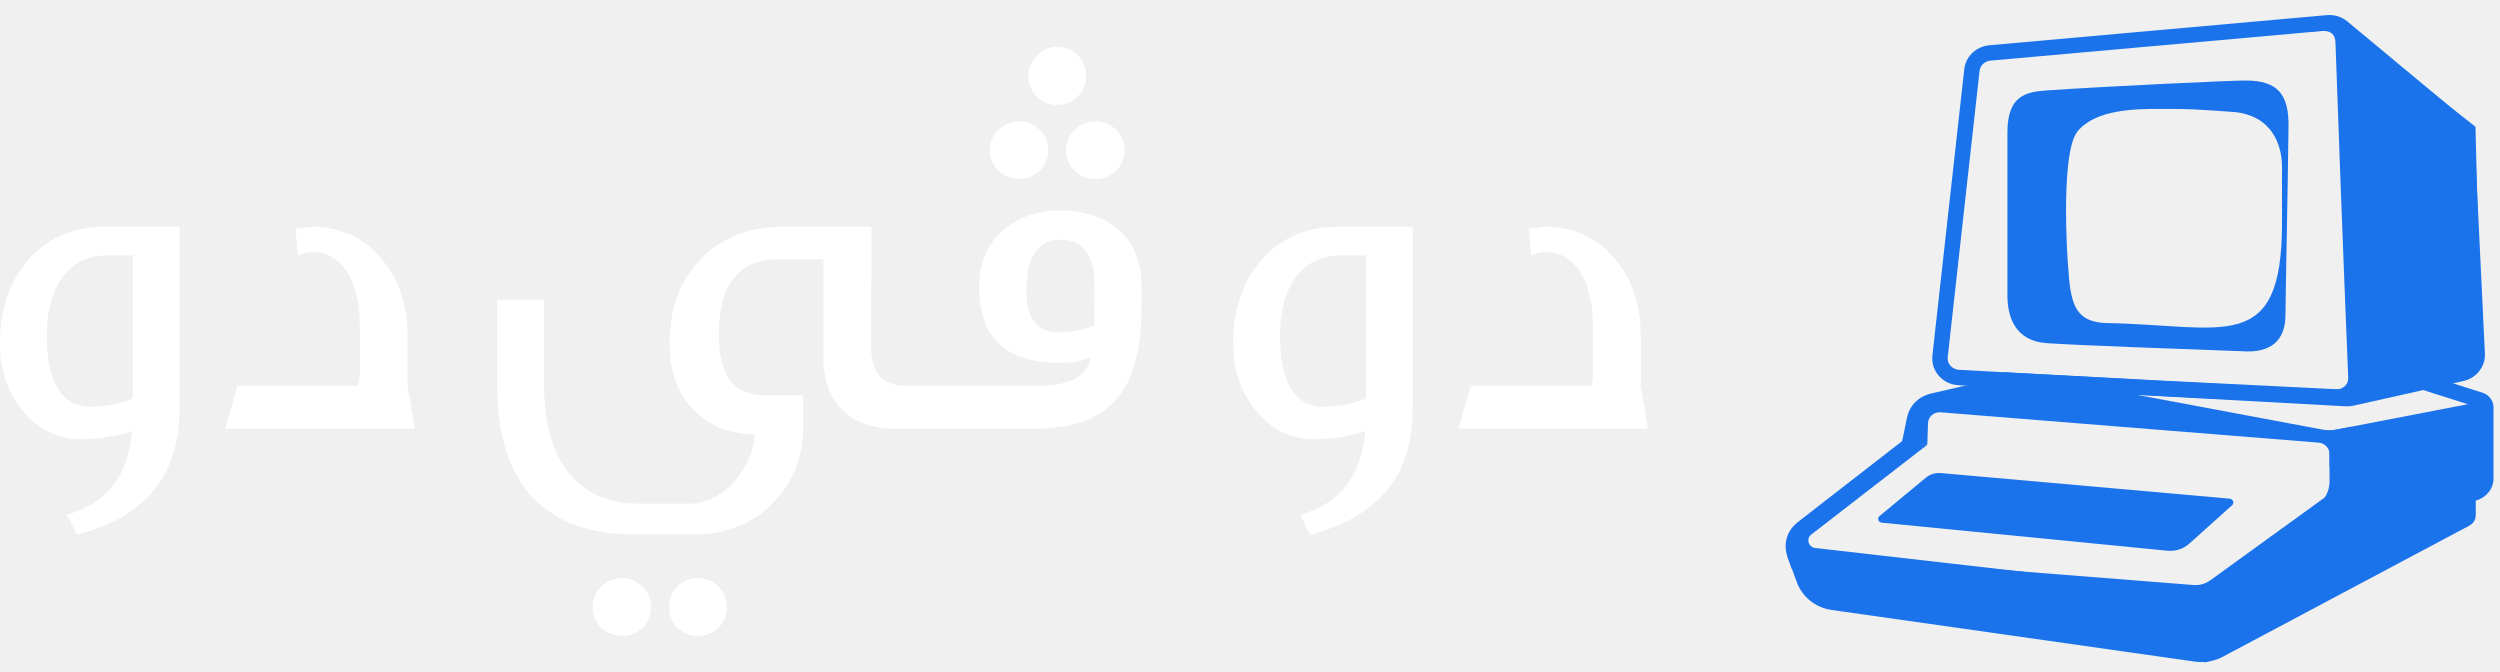
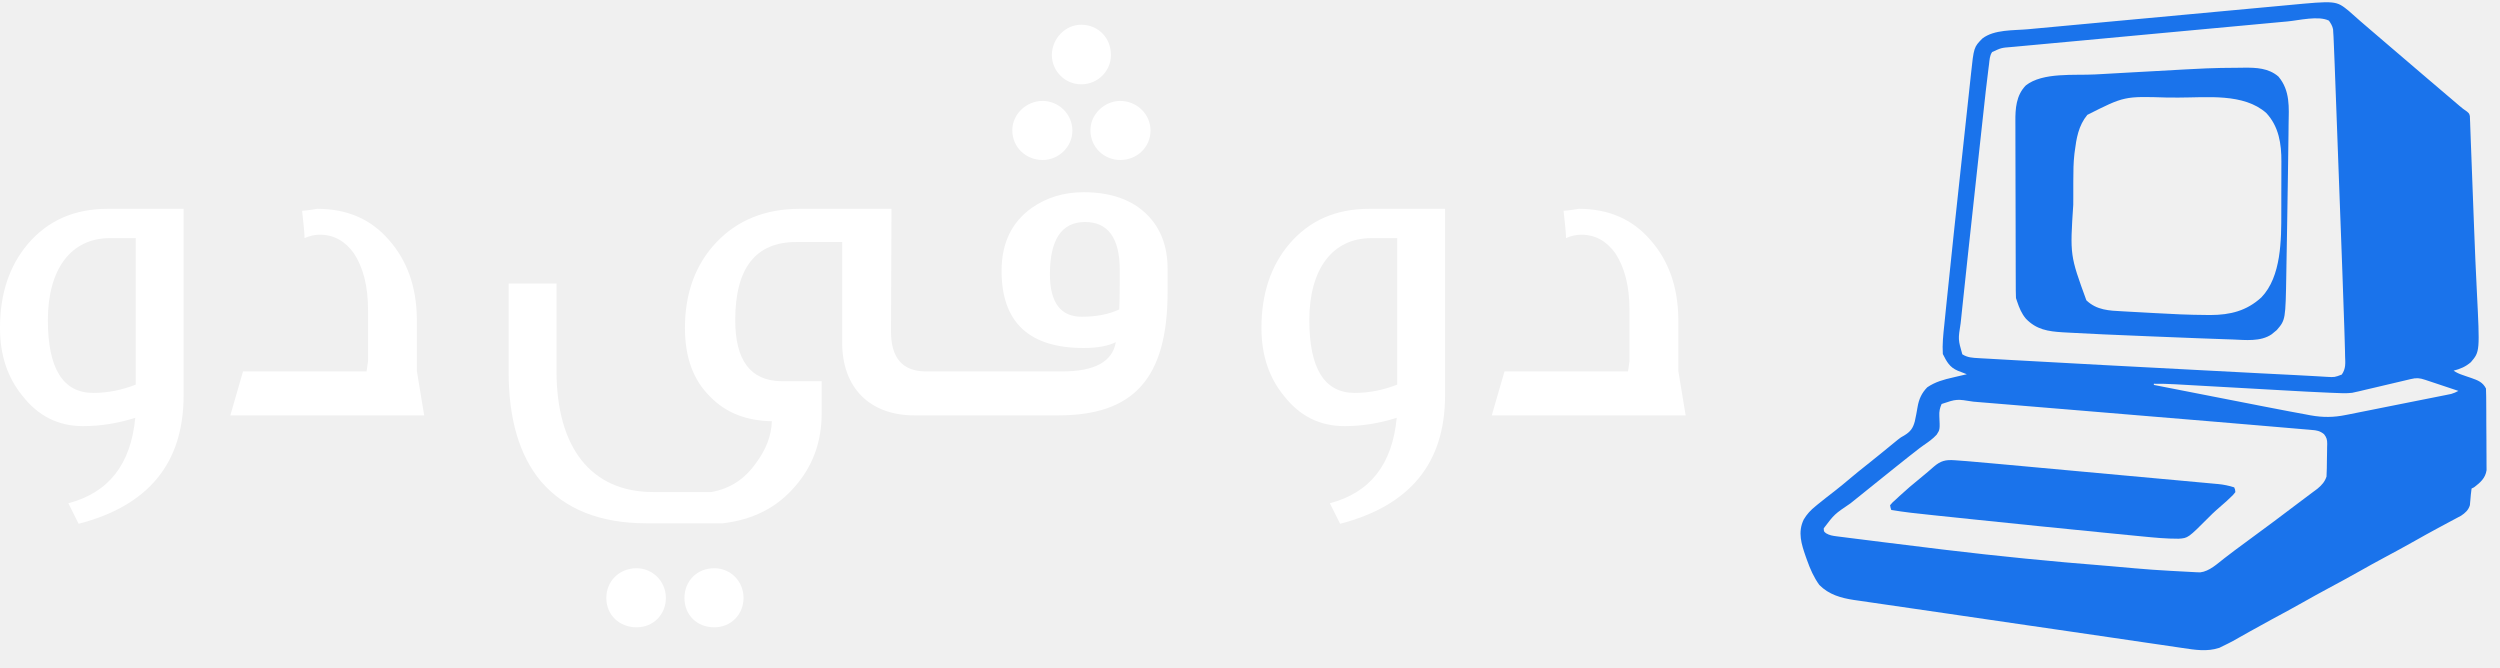
- <svg xmlns="http://www.w3.org/2000/svg" width="134" height="36" viewBox="0 0 134 36" fill="none">
-   <mask id="mask0_1968_111" style="mask-type:alpha" maskUnits="userSpaceOnUse" x="95" y="0" width="39" height="36">
-     <path d="M132.494 27.625V25.799L118.532 32.556L96.107 30.058L96.51 31.149C96.773 31.863 97.426 32.379 98.207 32.49L117.69 35.26C118.153 35.325 118.625 35.243 119.035 35.025L132.274 27.984C132.41 27.912 132.494 27.774 132.494 27.625Z" fill="#9747FF" stroke="#9747FF" stroke-width="0.413" />
-     <path d="M103.578 21.499L106.872 20.741L107.532 20.373L115.962 20.819L125.8 21.303L129.573 20.373L132.948 21.447C133.122 21.502 133.24 21.659 133.24 21.836V25.637C133.24 26.096 132.846 26.466 132.368 26.455L125.8 26.311L118.709 31.443C118.375 31.685 117.96 31.801 117.543 31.768L96.341 30.099L96.192 29.688C96.013 29.197 96.174 28.652 96.595 28.326L102.331 23.874L102.621 22.457C102.717 21.986 103.091 21.611 103.578 21.499Z" stroke="#9747FF" stroke-width="0.826" />
-     <path d="M124.759 1.222C125.047 1.196 125.335 1.284 125.555 1.467L131.858 6.705C132.079 6.888 132.212 7.151 132.225 7.431L132.778 18.976C132.802 19.469 132.456 19.907 131.955 20.019L126.062 21.34C125.963 21.363 125.861 21.371 125.759 21.366L104.987 20.234C104.378 20.201 103.923 19.685 103.987 19.103L105.695 3.749C105.749 3.264 106.151 2.883 106.656 2.838L124.759 1.222Z" stroke="#9747FF" stroke-width="0.826" />
-     <path d="M124.222 27.088L118.148 31.757L97.305 29.374C96.93 29.331 96.794 28.876 97.088 28.648L103.302 23.84L102.352 23.751L96.149 28.644L96 29.443L97.322 32.084L108.278 32.391L118.148 33.087L132.952 26.541C133.268 26.401 133.463 26.092 133.447 25.759L133.24 21.478L124.862 23.095V25.809C124.862 26.307 124.627 26.778 124.222 27.088Z" fill="#9747FF" />
-     <path d="M120.357 4.315C122.072 4.315 122.684 5.041 122.665 6.767C122.631 9.858 122.501 16.127 122.501 16.885C122.501 18.238 121.725 18.944 120.174 18.826C117.234 18.722 111.338 18.505 109.721 18.395C108.027 18.279 107.598 17.022 107.598 15.826V7.1C107.598 5.139 108.558 4.925 109.721 4.845C112.953 4.622 119.585 4.315 120.357 4.315ZM115.841 5.837C114.537 5.837 112.359 5.836 111.364 7.032C110.37 8.228 110.826 14.708 110.97 15.506C111.142 16.455 111.421 17.29 112.942 17.317C119.19 17.427 122.315 19.079 122.315 11.97V8.943C122.315 7.689 121.715 6.137 119.638 5.995C117.561 5.853 117.436 5.837 115.841 5.837Z" fill="#9747FF" />
-     <path d="M124.863 25.042V24.337C124.863 24.018 124.608 23.752 124.276 23.725L104.017 22.1C103.662 22.071 103.355 22.334 103.343 22.676L103.302 23.841H101.995L102.555 21.748L103.178 21.33L106.976 20.492L113.513 20.971L124.449 23.019C124.722 23.07 125.003 23.07 125.275 23.017L126.035 22.871L124.863 25.042Z" fill="#9747FF" />
-     <path d="M117.359 32.352L118.361 35.444" stroke="#9747FF" stroke-width="0.413" />
-     <path d="M132.686 6.796L132.989 19.242C132.999 19.627 132.728 19.966 132.34 20.057L125.758 21.6L123.626 21.456L123.631 20.836C124.026 20.857 124.464 20.882 124.863 20.901C125.833 20.947 125.872 20.41 125.864 20.233C125.623 14.49 125.203 3.16 125.182 2.314C125.164 1.587 124.649 1.626 124.01 1.685L123.813 1.702L123.817 1.304C123.818 1.193 123.911 1.102 124.026 1.101L125.396 1.083L132.686 6.796Z" fill="#9747FF" />
-     <path d="M116.173 29.519L100.863 28.016C100.676 27.998 100.603 27.775 100.745 27.658L103.231 25.6C103.45 25.419 103.737 25.331 104.025 25.356L119.514 26.728C119.697 26.744 119.774 26.961 119.64 27.082L117.343 29.141C117.028 29.424 116.602 29.561 116.173 29.519Z" fill="#9747FF" />
-   </mask>
-   <g mask="url(#mask0_1968_111)">
-     <path d="M134.52 -0.33H95.139V36.289H134.52V-0.33Z" fill="#1A73EB" />
+ <svg xmlns="http://www.w3.org/2000/svg" width="131" height="35" viewBox="0 0 131 35" fill="none">
+   <path d="M75.721 20.717C75.721 24.273 73.879 26.499 70.22 27.446L69.683 26.372C71.806 25.808 72.958 24.325 73.188 21.894C72.293 22.175 71.397 22.329 70.45 22.329C69.145 22.329 68.096 21.791 67.278 20.742C66.484 19.77 66.1 18.593 66.1 17.186C66.1 15.395 66.587 13.936 67.559 12.785C68.608 11.556 69.99 10.942 71.755 10.942H75.721V20.717ZM73.214 20.154V12.478H71.858C69.811 12.478 68.608 14.115 68.608 16.776C68.608 19.309 69.401 20.589 70.988 20.589C71.755 20.589 72.497 20.435 73.214 20.154ZM87.944 16.674V19.437L88.328 21.766H78.169L78.835 19.463H85.308L85.385 18.926V16.239C85.385 14.985 85.129 14.013 84.643 13.271C84.183 12.631 83.594 12.298 82.852 12.298C82.622 12.298 82.34 12.35 82.059 12.478C82.059 12.222 82.008 11.736 81.931 11.045C82.008 11.045 82.289 11.019 82.724 10.942C84.285 10.942 85.539 11.48 86.485 12.58C87.432 13.655 87.918 15.011 87.944 16.674Z" fill="white" />
+   <path d="M50.603 21.766H47.916C45.588 21.766 44.13 20.333 44.13 17.953V12.682H41.724C39.601 12.682 38.526 14.038 38.526 16.776C38.526 18.874 39.319 19.949 40.931 19.975H43.055V21.663C43.055 23.148 42.594 24.427 41.648 25.502C40.701 26.602 39.447 27.241 37.861 27.421H33.869C31.438 27.421 29.596 26.678 28.342 25.22C27.216 23.864 26.653 21.97 26.653 19.488V14.857H29.161V19.437C29.161 23.429 30.952 25.783 34.227 25.783H37.272C38.27 25.604 39.038 25.092 39.626 24.248C40.138 23.557 40.419 22.84 40.445 22.073C39.114 22.047 38.04 21.638 37.221 20.793C36.325 19.924 35.891 18.721 35.891 17.186C35.891 15.343 36.453 13.834 37.554 12.682C38.654 11.531 40.112 10.942 41.904 10.942H46.714L46.688 17.365C46.688 18.772 47.302 19.463 48.531 19.463H50.603V21.766ZM38.961 31.335C38.961 32.18 38.321 32.871 37.426 32.871C36.53 32.871 35.865 32.231 35.865 31.335C35.865 30.44 36.53 29.775 37.426 29.775C38.27 29.775 38.961 30.44 38.961 31.335ZM34.892 31.335C34.892 32.18 34.253 32.871 33.357 32.871C32.462 32.871 31.771 32.231 31.771 31.335C31.771 30.44 32.462 29.775 33.357 29.775C34.176 29.775 34.892 30.44 34.892 31.335ZM58.214 2.882C58.214 3.701 57.549 4.418 56.653 4.418C55.809 4.418 55.118 3.727 55.118 2.882C55.118 2.038 55.809 1.296 56.653 1.296C57.549 1.296 58.214 1.987 58.214 2.882ZM60.287 6.848C60.287 7.693 59.596 8.384 58.7 8.384C57.881 8.384 57.139 7.744 57.139 6.823C57.139 5.978 57.881 5.288 58.7 5.288C59.544 5.288 60.287 5.953 60.287 6.848ZM56.193 6.848C56.193 7.693 55.476 8.384 54.632 8.384C53.787 8.384 53.045 7.744 53.045 6.823C53.045 5.978 53.787 5.288 54.632 5.288C55.451 5.288 56.193 5.953 56.193 6.848ZM61.182 14.089V15.292C61.182 19.872 59.365 21.766 55.451 21.766H50.001V19.463H55.655C57.37 19.463 58.291 18.951 58.47 17.928C58.06 18.132 57.498 18.235 56.781 18.235C53.915 18.235 52.482 16.879 52.482 14.192C52.482 12.733 53.02 11.633 54.069 10.891C54.837 10.354 55.732 10.072 56.781 10.072C58.188 10.072 59.314 10.456 60.107 11.249C60.824 11.966 61.182 12.912 61.182 14.089ZM58.675 14.141C58.675 12.477 58.06 11.633 56.858 11.633C55.63 11.633 55.016 12.554 55.016 14.371C55.016 15.855 55.578 16.597 56.679 16.597C57.446 16.597 58.112 16.469 58.649 16.213C58.675 15.625 58.675 14.934 58.675 14.141Z" fill="white" />
+   <path d="M9.621 20.717C9.621 24.273 7.779 26.499 4.12 27.446L3.582 26.372C5.706 25.808 6.857 24.325 7.088 21.894C6.192 22.175 5.297 22.329 4.35 22.329C3.045 22.329 1.996 21.791 1.177 20.742C0.384 19.77 0 18.593 0 17.186C0 15.395 0.486 13.936 1.458 12.785C2.508 11.556 3.889 10.942 5.655 10.942H9.621V20.717ZM7.113 20.154V12.478H5.757C3.71 12.478 2.508 14.115 2.508 16.776C2.508 19.309 3.301 20.589 4.887 20.589C5.655 20.589 6.397 20.435 7.113 20.154ZM21.843 16.674V19.437L22.227 21.766H12.069L12.734 19.463H19.208L19.285 18.926V16.239C19.285 14.985 19.029 14.013 18.543 13.271C18.082 12.631 17.494 12.298 16.752 12.298C16.521 12.298 16.24 12.35 15.958 12.478C15.958 12.222 15.907 11.736 15.83 11.045C15.907 11.045 16.189 11.019 16.623 10.942C18.184 10.942 19.438 11.48 20.385 12.58C21.332 13.655 21.818 15.011 21.843 16.674Z" fill="white" />
+   <g clip-path="url(#clip0_1968_111)">
+     <path d="M123.076 0.571C123.15 0.636 123.225 0.703 123.299 0.769C123.381 0.842 123.464 0.915 123.547 0.988C123.588 1.024 123.629 1.061 123.672 1.099C123.857 1.262 124.045 1.421 124.233 1.581C124.578 1.873 124.921 2.168 125.263 2.463C125.527 2.69 125.791 2.915 126.055 3.14C126.36 3.399 126.664 3.659 126.966 3.92C127.563 4.434 128.163 4.945 128.765 5.452C128.798 5.481 128.832 5.509 128.866 5.538C128.997 5.648 129.123 5.754 129.268 5.845C129.385 5.947 129.385 5.947 129.421 6.08C129.423 6.131 129.425 6.183 129.427 6.236C129.429 6.296 129.432 6.355 129.435 6.416C129.438 6.514 129.438 6.514 129.441 6.613C129.445 6.716 129.445 6.716 129.449 6.822C129.459 7.051 129.466 7.28 129.474 7.509C129.48 7.67 129.487 7.831 129.493 7.993C129.508 8.376 129.523 8.76 129.536 9.144C129.553 9.611 129.571 10.079 129.589 10.546C129.608 11.042 129.627 11.538 129.646 12.035C129.686 13.106 129.731 14.177 129.786 15.247C129.946 18.426 129.946 18.426 129.473 18.979C129.195 19.217 128.923 19.332 128.569 19.423C128.73 19.53 128.847 19.585 129.028 19.646C129.08 19.665 129.132 19.683 129.186 19.701C129.295 19.739 129.404 19.776 129.513 19.813C129.846 19.93 130.099 20.029 130.265 20.358C130.272 20.498 130.275 20.639 130.276 20.779C130.277 20.844 130.277 20.844 130.277 20.91C130.278 21.053 130.279 21.197 130.28 21.34C130.28 21.389 130.28 21.438 130.281 21.488C130.282 21.748 130.283 22.007 130.283 22.266C130.284 22.534 130.286 22.802 130.289 23.069C130.29 23.275 130.291 23.481 130.291 23.687C130.291 23.785 130.292 23.884 130.293 23.983C130.295 24.121 130.295 24.259 130.294 24.397C130.295 24.476 130.295 24.555 130.296 24.636C130.235 25.059 129.962 25.291 129.637 25.537C129.574 25.567 129.574 25.567 129.511 25.599C129.481 25.805 129.461 26.01 129.446 26.218C129.442 26.262 129.437 26.305 129.433 26.35C129.43 26.39 129.427 26.43 129.423 26.471C129.346 26.727 129.181 26.878 128.961 27.023C128.895 27.058 128.829 27.093 128.762 27.129C128.726 27.149 128.689 27.168 128.652 27.188C128.534 27.252 128.416 27.314 128.298 27.377C128.173 27.444 128.049 27.511 127.924 27.578C127.841 27.623 127.757 27.668 127.673 27.713C127.302 27.911 126.936 28.117 126.57 28.324C126.025 28.632 125.475 28.93 124.923 29.225C124.491 29.456 124.063 29.694 123.637 29.935C123.085 30.246 122.529 30.548 121.97 30.847C121.539 31.078 121.11 31.316 120.684 31.557C120.133 31.868 119.577 32.17 119.019 32.468C118.637 32.673 118.258 32.882 117.881 33.096C116.949 33.626 116.949 33.626 116.49 33.849C116.39 33.898 116.39 33.898 116.289 33.948C115.65 34.157 115.021 34.054 114.371 33.956C114.269 33.941 114.166 33.926 114.064 33.911C113.782 33.87 113.5 33.828 113.218 33.786C112.912 33.741 112.606 33.696 112.3 33.652C111.749 33.571 111.199 33.49 110.649 33.409C109.681 33.266 108.712 33.125 107.744 32.984C107.329 32.924 106.914 32.864 106.499 32.803C106.453 32.797 106.407 32.79 106.36 32.783C105.167 32.61 103.975 32.435 102.783 32.26C102.568 32.228 102.353 32.197 102.138 32.165C102.096 32.159 102.054 32.153 102.012 32.147C101.397 32.057 100.783 31.967 100.168 31.878C99.722 31.814 99.275 31.748 98.828 31.683C98.59 31.648 98.351 31.613 98.113 31.579C97.862 31.543 97.611 31.506 97.36 31.469C97.255 31.454 97.255 31.454 97.149 31.439C96.465 31.336 95.828 31.155 95.333 30.652C95.043 30.252 94.853 29.816 94.689 29.354C94.668 29.294 94.646 29.234 94.624 29.172C94.394 28.511 94.192 27.888 94.516 27.221C94.686 26.936 94.88 26.729 95.137 26.523C95.172 26.494 95.208 26.464 95.244 26.434C95.537 26.195 95.835 25.963 96.135 25.732C96.426 25.506 96.71 25.27 96.991 25.032C97.235 24.825 97.483 24.625 97.734 24.427C97.959 24.249 98.183 24.068 98.407 23.887C98.451 23.852 98.494 23.817 98.539 23.781C98.995 23.414 98.995 23.414 99.446 23.04C99.605 22.916 99.605 22.916 99.776 22.822C100.103 22.625 100.239 22.445 100.336 22.08C100.393 21.826 100.439 21.572 100.483 21.315C100.552 20.913 100.699 20.59 100.987 20.296C101.406 20.009 101.851 19.889 102.342 19.778C102.411 19.761 102.481 19.745 102.552 19.728C102.722 19.688 102.891 19.648 103.061 19.61C103.017 19.593 102.974 19.576 102.93 19.559C102.873 19.537 102.816 19.515 102.758 19.492C102.674 19.459 102.674 19.459 102.587 19.426C102.156 19.243 102.005 18.949 101.804 18.549C101.771 18.042 101.827 17.536 101.88 17.032C101.888 16.951 101.896 16.87 101.905 16.787C101.927 16.564 101.95 16.341 101.973 16.118C101.988 15.976 102.002 15.833 102.017 15.691C102.259 13.317 102.515 10.945 102.772 8.573C102.824 8.099 102.875 7.626 102.926 7.152C102.976 6.686 103.026 6.221 103.077 5.756C103.106 5.482 103.136 5.207 103.166 4.933C103.193 4.679 103.22 4.424 103.248 4.17C103.258 4.077 103.268 3.985 103.278 3.892C103.429 2.473 103.429 2.473 103.877 2.017C104.5 1.538 105.506 1.601 106.268 1.532C106.38 1.521 106.493 1.511 106.605 1.5C106.909 1.472 107.212 1.444 107.516 1.416C107.839 1.386 108.162 1.356 108.485 1.326C109.03 1.275 109.576 1.225 110.122 1.174C110.673 1.123 111.224 1.072 111.775 1.021C111.842 1.015 111.909 1.009 111.978 1.002C112.113 0.99 112.248 0.977 112.383 0.965C113.627 0.849 114.872 0.734 116.117 0.619C116.75 0.561 117.383 0.503 118.016 0.443C118.409 0.407 118.802 0.37 119.196 0.334C119.415 0.314 119.634 0.293 119.853 0.273C122.407 0.031 122.407 0.031 123.076 0.571ZM119.869 1.123C119.747 1.134 119.625 1.145 119.504 1.156C119.175 1.187 118.845 1.217 118.516 1.248C118.168 1.281 117.819 1.313 117.47 1.345C116.883 1.399 116.295 1.454 115.707 1.508C114.891 1.584 114.074 1.66 113.257 1.735C111.774 1.872 110.29 2.01 108.807 2.149C108.384 2.188 107.961 2.227 107.538 2.266C107.236 2.294 106.934 2.322 106.632 2.35C106.487 2.364 106.342 2.377 106.197 2.39C105.996 2.408 105.795 2.427 105.594 2.446C105.505 2.454 105.505 2.454 105.414 2.462C104.871 2.504 104.871 2.504 104.387 2.728C104.256 2.915 104.252 3.149 104.225 3.371C104.217 3.428 104.21 3.486 104.202 3.545C104.097 4.356 104.009 5.17 103.921 5.983C103.895 6.223 103.869 6.464 103.842 6.704C103.798 7.11 103.753 7.516 103.709 7.922C103.665 8.329 103.62 8.736 103.576 9.143C103.429 10.482 103.283 11.82 103.14 13.159C103.123 13.311 103.107 13.462 103.091 13.613C103.027 14.208 102.963 14.803 102.901 15.398C102.881 15.582 102.862 15.766 102.842 15.95C102.815 16.204 102.788 16.458 102.762 16.712C102.754 16.785 102.746 16.858 102.738 16.934C102.603 17.786 102.603 17.786 102.825 18.565C103.104 18.741 103.353 18.748 103.681 18.767C103.746 18.771 103.746 18.771 103.813 18.775C103.959 18.783 104.105 18.791 104.252 18.799C104.357 18.805 104.462 18.811 104.567 18.817C104.854 18.834 105.142 18.85 105.429 18.866C105.611 18.876 105.794 18.886 105.976 18.896C108.758 19.053 111.54 19.2 114.322 19.345C114.854 19.373 115.385 19.401 115.916 19.429C116.441 19.456 116.966 19.484 117.492 19.511C117.8 19.527 118.108 19.543 118.416 19.56C119.016 19.591 119.616 19.622 120.216 19.651C120.501 19.664 120.786 19.68 121.071 19.697C121.201 19.705 121.331 19.712 121.461 19.719C121.616 19.727 121.771 19.736 121.926 19.747C122.335 19.77 122.335 19.77 122.709 19.627C122.929 19.311 122.896 19.031 122.882 18.656C122.881 18.572 122.879 18.488 122.878 18.403C122.873 18.155 122.865 17.907 122.857 17.659C122.851 17.48 122.846 17.3 122.84 17.121C122.811 16.153 122.776 15.186 122.739 14.218C122.725 13.839 122.711 13.459 122.697 13.08C122.669 12.329 122.641 11.578 122.613 10.827C122.586 10.101 122.559 9.375 122.532 8.649C122.53 8.582 122.53 8.582 122.527 8.513C122.525 8.468 122.524 8.423 122.522 8.377C122.491 7.545 122.461 6.713 122.43 5.881C122.419 5.589 122.408 5.297 122.397 5.004C122.383 4.611 122.368 4.218 122.353 3.824C122.348 3.68 122.342 3.536 122.337 3.393C122.322 2.976 122.305 2.559 122.286 2.142C122.282 2.061 122.279 1.98 122.275 1.897C122.271 1.83 122.267 1.764 122.262 1.696C122.259 1.643 122.256 1.59 122.253 1.536C122.215 1.355 122.141 1.232 122.034 1.081C121.49 0.811 120.461 1.067 119.869 1.123ZM126.318 19.865C126.256 19.88 126.193 19.894 126.128 19.91C126.025 19.934 126.025 19.934 125.921 19.959C125.851 19.975 125.781 19.991 125.709 20.009C125.484 20.061 125.259 20.114 125.034 20.168C124.811 20.22 124.587 20.273 124.363 20.326C124.224 20.358 124.084 20.391 123.945 20.424C123.849 20.447 123.849 20.447 123.752 20.47C123.696 20.483 123.64 20.496 123.583 20.51C123.528 20.522 123.473 20.533 123.417 20.546C123.363 20.558 123.31 20.57 123.254 20.583C122.93 20.621 122.611 20.601 122.285 20.587C122.173 20.582 122.173 20.582 122.059 20.578C121.277 20.545 120.496 20.503 119.715 20.458C119.458 20.444 119.202 20.429 118.945 20.415C118.401 20.385 117.858 20.354 117.315 20.323C116.723 20.29 116.132 20.257 115.541 20.224C115.328 20.212 115.114 20.2 114.901 20.188C114.664 20.174 114.428 20.161 114.191 20.148C114.122 20.144 114.052 20.14 113.981 20.136C113.607 20.115 113.236 20.105 112.862 20.109C112.862 20.13 112.862 20.15 112.862 20.171C113.749 20.345 114.636 20.519 115.523 20.692C115.935 20.773 116.347 20.853 116.759 20.934C117.158 21.012 117.558 21.09 117.957 21.168C118.108 21.198 118.258 21.227 118.409 21.257C118.905 21.354 119.402 21.45 119.898 21.544C119.976 21.558 120.054 21.573 120.134 21.588C120.371 21.633 120.608 21.677 120.846 21.72C120.954 21.741 120.954 21.741 121.064 21.762C121.719 21.88 122.279 21.876 122.93 21.743C122.991 21.731 123.052 21.719 123.115 21.707C123.314 21.668 123.513 21.627 123.713 21.587C123.852 21.559 123.991 21.532 124.131 21.504C124.422 21.446 124.713 21.388 125.004 21.329C125.377 21.255 125.75 21.18 126.123 21.106C126.41 21.049 126.698 20.992 126.985 20.934C127.122 20.907 127.26 20.88 127.398 20.852C127.59 20.814 127.781 20.776 127.973 20.737C128.059 20.72 128.059 20.72 128.146 20.703C128.198 20.692 128.25 20.681 128.304 20.67C128.349 20.661 128.395 20.652 128.441 20.643C128.579 20.605 128.695 20.55 128.82 20.483C128.527 20.385 128.234 20.288 127.941 20.19C127.841 20.157 127.742 20.123 127.642 20.09C127.499 20.042 127.356 19.995 127.212 19.947C127.168 19.932 127.123 19.917 127.077 19.902C126.777 19.802 126.621 19.793 126.318 19.865ZM101.741 21.169C101.644 21.387 101.609 21.565 101.621 21.8C101.654 22.512 101.654 22.512 101.478 22.781C101.278 22.998 101.04 23.165 100.796 23.331C100.641 23.438 100.495 23.553 100.348 23.67C100.24 23.755 100.132 23.839 100.023 23.923C99.771 24.118 99.523 24.318 99.275 24.519C99.009 24.734 98.743 24.95 98.474 25.162C98.072 25.481 97.672 25.805 97.273 26.128C97.17 26.21 97.068 26.293 96.965 26.375C96.125 26.943 96.125 26.943 95.565 27.681C95.567 27.849 95.567 27.849 95.686 27.944C95.874 28.054 96.025 28.075 96.241 28.103C96.282 28.108 96.324 28.113 96.366 28.119C96.506 28.137 96.647 28.154 96.787 28.172C96.89 28.185 96.993 28.198 97.096 28.211C97.325 28.24 97.554 28.269 97.783 28.297C98.109 28.337 98.435 28.379 98.76 28.42C99.726 28.543 100.692 28.661 101.658 28.777C101.742 28.787 101.827 28.797 101.912 28.808C104.72 29.146 107.529 29.424 110.349 29.646C110.39 29.649 110.432 29.653 110.475 29.656C112.779 29.863 112.779 29.863 115.088 29.985C115.157 29.988 115.225 29.99 115.296 29.992C115.785 29.929 116.175 29.547 116.553 29.256C116.67 29.166 116.788 29.076 116.906 28.987C116.965 28.942 117.024 28.896 117.085 28.85C117.347 28.652 117.611 28.459 117.876 28.266C118.747 27.631 119.608 26.985 120.466 26.334C120.655 26.191 120.844 26.048 121.035 25.907C121.091 25.864 121.091 25.864 121.148 25.822C121.245 25.749 121.341 25.678 121.438 25.606C121.659 25.42 121.817 25.25 121.909 24.975C121.926 24.683 121.928 24.391 121.931 24.098C121.932 24.002 121.934 23.905 121.936 23.809C121.939 23.669 121.941 23.53 121.942 23.39C121.944 23.326 121.944 23.326 121.946 23.261C121.945 23.037 121.919 22.929 121.779 22.751C121.562 22.578 121.397 22.547 121.129 22.529C121.083 22.525 121.037 22.52 120.989 22.516C120.834 22.502 120.678 22.49 120.523 22.477C120.411 22.468 120.299 22.458 120.187 22.448C119.882 22.421 119.577 22.395 119.272 22.37C118.955 22.344 118.639 22.317 118.323 22.289C117.561 22.223 116.799 22.159 116.036 22.096C115.652 22.064 115.268 22.032 114.884 22C114.241 21.947 113.597 21.893 112.953 21.84C112.053 21.765 111.154 21.69 110.254 21.615C109.545 21.556 108.836 21.497 108.127 21.438C108.016 21.429 108.016 21.429 107.903 21.42C107.08 21.351 106.256 21.283 105.433 21.215C105.131 21.19 104.828 21.165 104.526 21.14C104.251 21.117 103.975 21.094 103.7 21.072C103.601 21.063 103.502 21.055 103.403 21.047C102.524 20.905 102.524 20.905 101.741 21.169Z" fill="#1A73EB" />
+     <path d="M117.264 3.551C117.366 3.55 117.468 3.549 117.57 3.547C118.224 3.539 118.87 3.565 119.388 4.01C120.014 4.75 119.938 5.632 119.922 6.54C119.92 6.686 119.919 6.832 119.918 6.978C119.914 7.366 119.908 7.754 119.902 8.142C119.897 8.457 119.893 8.771 119.889 9.086C119.877 10.039 119.861 10.991 119.844 11.944C119.838 12.272 119.832 12.601 119.827 12.929C119.822 13.25 119.816 13.57 119.81 13.891C119.808 14.041 119.805 14.192 119.803 14.343C119.762 16.76 119.762 16.76 119.301 17.298C119.224 17.361 119.224 17.361 119.144 17.426C119.106 17.458 119.068 17.489 119.029 17.521C118.452 17.913 117.658 17.815 116.995 17.789C116.882 17.785 116.768 17.782 116.655 17.778C116.353 17.768 116.051 17.757 115.749 17.745C115.564 17.738 115.379 17.732 115.194 17.725C114.366 17.694 113.539 17.661 112.711 17.626C112.45 17.615 112.189 17.604 111.928 17.593C110.777 17.546 109.627 17.499 108.477 17.434C108.349 17.426 108.221 17.42 108.093 17.413C107.32 17.366 106.706 17.273 106.155 16.697C105.929 16.427 105.81 16.135 105.699 15.804C105.679 15.743 105.658 15.681 105.637 15.617C105.63 15.483 105.628 15.35 105.627 15.216C105.627 15.175 105.627 15.134 105.627 15.091C105.626 14.954 105.626 14.817 105.625 14.679C105.625 14.581 105.625 14.482 105.624 14.384C105.623 14.06 105.622 13.736 105.622 13.412C105.621 13.301 105.621 13.189 105.621 13.078C105.62 12.553 105.619 12.028 105.618 11.504C105.618 10.899 105.616 10.295 105.613 9.69C105.612 9.222 105.611 8.755 105.61 8.287C105.61 8.008 105.61 7.728 105.608 7.449C105.607 7.186 105.606 6.923 105.607 6.66C105.607 6.564 105.607 6.468 105.606 6.372C105.6 5.687 105.646 4.996 106.152 4.477C107.039 3.775 108.708 3.961 109.79 3.9C109.93 3.893 110.07 3.885 110.211 3.877C110.743 3.846 111.276 3.817 111.808 3.787C112.083 3.772 112.358 3.757 112.632 3.742C115.828 3.562 115.828 3.562 117.264 3.551ZM109.376 6.019C108.913 6.579 108.803 7.248 108.715 7.944C108.71 7.987 108.704 8.031 108.698 8.076C108.647 8.527 108.642 8.975 108.642 9.429C108.642 9.512 108.641 9.596 108.641 9.679C108.641 9.853 108.641 10.027 108.641 10.201C108.641 10.376 108.64 10.551 108.639 10.726C108.466 13.378 108.466 13.378 109.326 15.737C109.873 16.258 110.515 16.277 111.243 16.314C111.337 16.319 111.431 16.325 111.525 16.33C111.721 16.341 111.918 16.352 112.114 16.362C112.361 16.375 112.607 16.389 112.854 16.403C113.778 16.456 114.701 16.501 115.627 16.505C115.692 16.506 115.758 16.507 115.826 16.507C116.865 16.504 117.725 16.29 118.496 15.583C119.546 14.495 119.542 12.548 119.54 11.139C119.541 11.038 119.541 10.936 119.541 10.834C119.542 10.624 119.542 10.413 119.541 10.202C119.541 9.934 119.542 9.666 119.543 9.398C119.544 9.189 119.544 8.98 119.544 8.771C119.544 8.672 119.545 8.573 119.545 8.474C119.55 7.545 119.415 6.634 118.754 5.922C117.571 4.873 115.64 5.113 114.163 5.113C113.96 5.113 113.757 5.112 113.554 5.111C111.315 5.04 111.315 5.04 109.376 6.019Z" fill="#1A73EB" />
+     <path d="M102.429 24.117C102.503 24.122 102.503 24.122 102.579 24.128C102.74 24.139 102.9 24.151 103.061 24.164C103.113 24.168 103.166 24.172 103.22 24.177C103.623 24.21 104.025 24.247 104.428 24.284C104.561 24.296 104.694 24.308 104.827 24.32C105.185 24.352 105.543 24.385 105.901 24.418C106.125 24.439 106.349 24.459 106.573 24.48C107.355 24.551 108.138 24.623 108.92 24.695C109.648 24.762 110.376 24.828 111.104 24.895C111.731 24.952 112.358 25.009 112.985 25.067C113.359 25.101 113.732 25.135 114.106 25.169C114.457 25.201 114.808 25.233 115.158 25.266C115.287 25.278 115.415 25.29 115.544 25.301C115.72 25.317 115.895 25.333 116.071 25.35C116.122 25.354 116.172 25.359 116.225 25.363C116.521 25.392 116.788 25.447 117.071 25.537C117.12 25.642 117.12 25.642 117.134 25.786C117.02 25.931 117.02 25.931 116.855 26.086C116.797 26.141 116.739 26.196 116.679 26.253C116.497 26.418 116.312 26.58 116.124 26.74C115.995 26.854 115.873 26.974 115.752 27.096C114.655 28.195 114.655 28.195 114.159 28.229C113.521 28.232 112.894 28.172 112.26 28.109C112.137 28.097 112.014 28.085 111.891 28.073C111.558 28.041 111.224 28.008 110.891 27.975C110.682 27.954 110.472 27.933 110.263 27.913C107.971 27.688 105.68 27.453 103.389 27.215C103.152 27.19 102.914 27.165 102.677 27.14C102.301 27.101 101.926 27.062 101.551 27.023C101.413 27.008 101.275 26.994 101.137 26.979C100.456 26.909 99.778 26.837 99.103 26.722C99.063 26.606 99.063 26.606 99.04 26.472C99.171 26.321 99.171 26.321 99.354 26.16C99.41 26.107 99.467 26.054 99.525 26C99.881 25.674 100.241 25.359 100.618 25.059C100.752 24.951 100.883 24.841 101.013 24.73C101.067 24.683 101.067 24.683 101.123 24.635C101.193 24.575 101.263 24.514 101.333 24.453C101.696 24.142 101.958 24.081 102.429 24.117Z" fill="#1A73EB" />
  </g>
-   <path d="M75.721 21.929C75.721 25.486 73.879 27.712 70.22 28.659L69.683 27.584C71.806 27.021 72.958 25.537 73.188 23.106C72.293 23.388 71.397 23.541 70.45 23.541C69.145 23.541 68.096 23.004 67.278 21.955C66.484 20.983 66.1 19.805 66.1 18.398C66.1 16.607 66.587 15.149 67.559 13.997C68.608 12.769 69.99 12.155 71.755 12.155H75.721V21.929ZM73.214 21.366V13.69H71.858C69.811 13.69 68.608 15.328 68.608 17.989C68.608 20.522 69.401 21.801 70.988 21.801C71.755 21.801 72.497 21.648 73.214 21.366ZM87.944 17.887V20.65L88.328 22.978H78.169L78.835 20.675H85.308L85.385 20.138V17.451C85.385 16.198 85.129 15.225 84.643 14.483C84.183 13.844 83.594 13.511 82.852 13.511C82.622 13.511 82.34 13.562 82.059 13.69C82.059 13.434 82.008 12.948 81.931 12.257C82.008 12.257 82.289 12.232 82.724 12.155C84.285 12.155 85.539 12.692 86.485 13.793C87.432 14.867 87.918 16.223 87.944 17.887Z" fill="white" />
-   <path d="M50.603 22.978H47.916C45.588 22.978 44.13 21.546 44.13 19.166V13.895H41.724C39.601 13.895 38.526 15.251 38.526 17.989C38.526 20.087 39.319 21.162 40.931 21.187H43.055V22.876C43.055 24.36 42.594 25.639 41.648 26.714C40.701 27.814 39.447 28.454 37.861 28.633H33.869C31.438 28.633 29.596 27.891 28.342 26.433C27.216 25.076 26.653 23.183 26.653 20.701V16.07H29.161V20.65C29.161 24.642 30.952 26.996 34.227 26.996H37.272C38.27 26.816 39.038 26.305 39.626 25.46C40.138 24.77 40.419 24.053 40.445 23.285C39.114 23.26 38.04 22.85 37.221 22.006C36.325 21.136 35.891 19.933 35.891 18.398C35.891 16.556 36.453 15.046 37.554 13.895C38.654 12.743 40.112 12.155 41.904 12.155H46.714L46.688 18.577C46.688 19.985 47.302 20.675 48.531 20.675H50.603V22.978ZM38.961 32.548C38.961 33.392 38.321 34.083 37.426 34.083C36.53 34.083 35.865 33.444 35.865 32.548C35.865 31.652 36.53 30.987 37.426 30.987C38.27 30.987 38.961 31.652 38.961 32.548ZM34.892 32.548C34.892 33.392 34.253 34.083 33.357 34.083C32.462 34.083 31.771 33.444 31.771 32.548C31.771 31.652 32.462 30.987 33.357 30.987C34.176 30.987 34.892 31.652 34.892 32.548ZM58.214 4.095C58.214 4.914 57.549 5.63 56.653 5.63C55.809 5.63 55.118 4.939 55.118 4.095C55.118 3.251 55.809 2.509 56.653 2.509C57.549 2.509 58.214 3.199 58.214 4.095ZM60.287 8.061C60.287 8.905 59.596 9.596 58.7 9.596C57.881 9.596 57.139 8.957 57.139 8.035C57.139 7.191 57.881 6.5 58.7 6.5C59.544 6.5 60.287 7.165 60.287 8.061ZM56.193 8.061C56.193 8.905 55.476 9.596 54.632 9.596C53.787 9.596 53.045 8.957 53.045 8.035C53.045 7.191 53.787 6.5 54.632 6.5C55.451 6.5 56.193 7.165 56.193 8.061ZM61.182 15.302V16.505C61.182 21.085 59.365 22.978 55.451 22.978H50.001V20.675H55.655C57.37 20.675 58.291 20.164 58.47 19.14C58.06 19.345 57.498 19.447 56.781 19.447C53.915 19.447 52.482 18.091 52.482 15.405C52.482 13.946 53.02 12.846 54.069 12.104C54.837 11.566 55.732 11.285 56.781 11.285C58.188 11.285 59.314 11.669 60.107 12.462C60.824 13.178 61.182 14.125 61.182 15.302ZM58.675 15.353C58.675 13.69 58.06 12.846 56.858 12.846C55.63 12.846 55.016 13.767 55.016 15.584C55.016 17.068 55.578 17.81 56.679 17.81C57.446 17.81 58.112 17.682 58.649 17.426C58.675 16.837 58.675 16.146 58.675 15.353Z" fill="white" />
-   <path d="M9.621 21.929C9.621 25.486 7.779 27.712 4.12 28.659L3.582 27.584C5.706 27.021 6.857 25.537 7.088 23.106C6.192 23.388 5.297 23.541 4.35 23.541C3.045 23.541 1.996 23.004 1.177 21.955C0.384 20.983 0 19.805 0 18.398C0 16.607 0.486 15.149 1.458 13.997C2.508 12.769 3.889 12.155 5.655 12.155H9.621V21.929ZM7.113 21.366V13.69H5.757C3.71 13.69 2.508 15.328 2.508 17.989C2.508 20.522 3.301 21.801 4.887 21.801C5.655 21.801 6.397 21.648 7.113 21.366ZM21.843 17.887V20.65L22.227 22.978H12.069L12.734 20.675H19.208L19.285 20.138V17.451C19.285 16.198 19.029 15.225 18.543 14.483C18.082 13.844 17.494 13.511 16.752 13.511C16.521 13.511 16.24 13.562 15.958 13.69C15.958 13.434 15.907 12.948 15.83 12.257C15.907 12.257 16.189 12.232 16.623 12.155C18.184 12.155 19.438 12.692 20.385 13.793C21.332 14.867 21.818 16.223 21.843 17.887Z" fill="white" />
+   <defs>
+     <clipPath id="clip0_1968_111">
+       <rect width="36" height="34" fill="white" transform="translate(94.3277 0.083252)" />
+     </clipPath>
+   </defs>
</svg>
